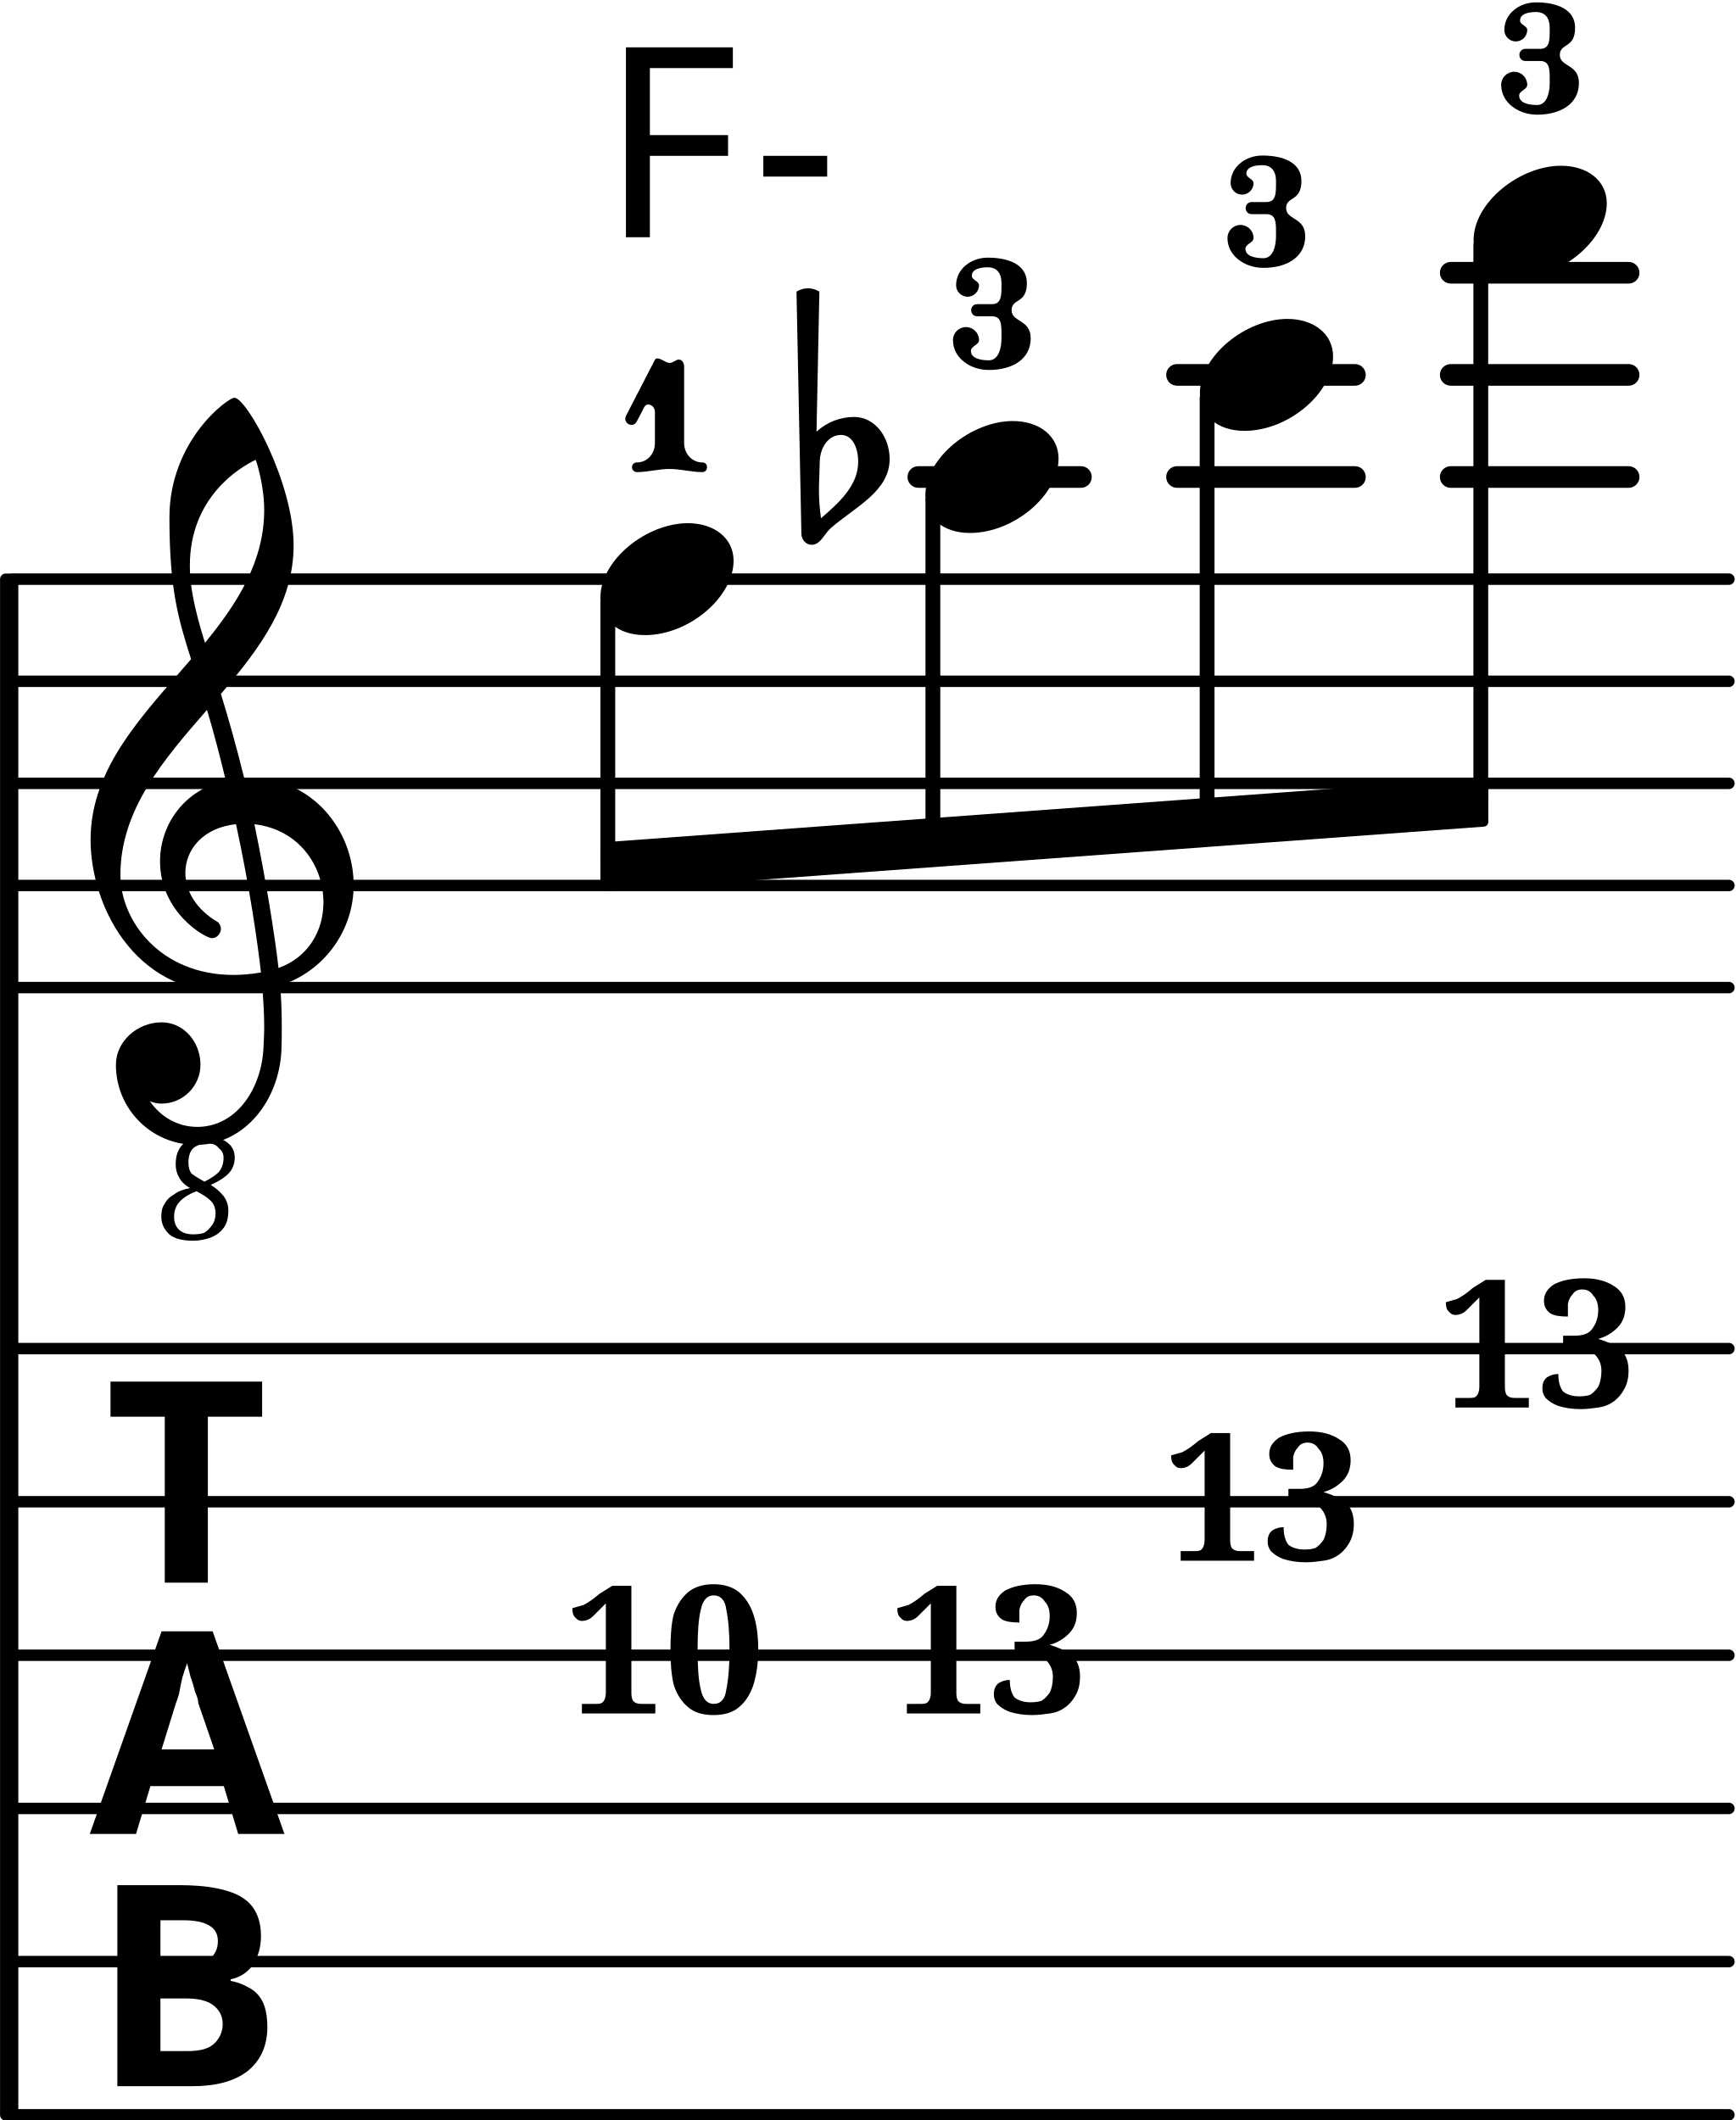
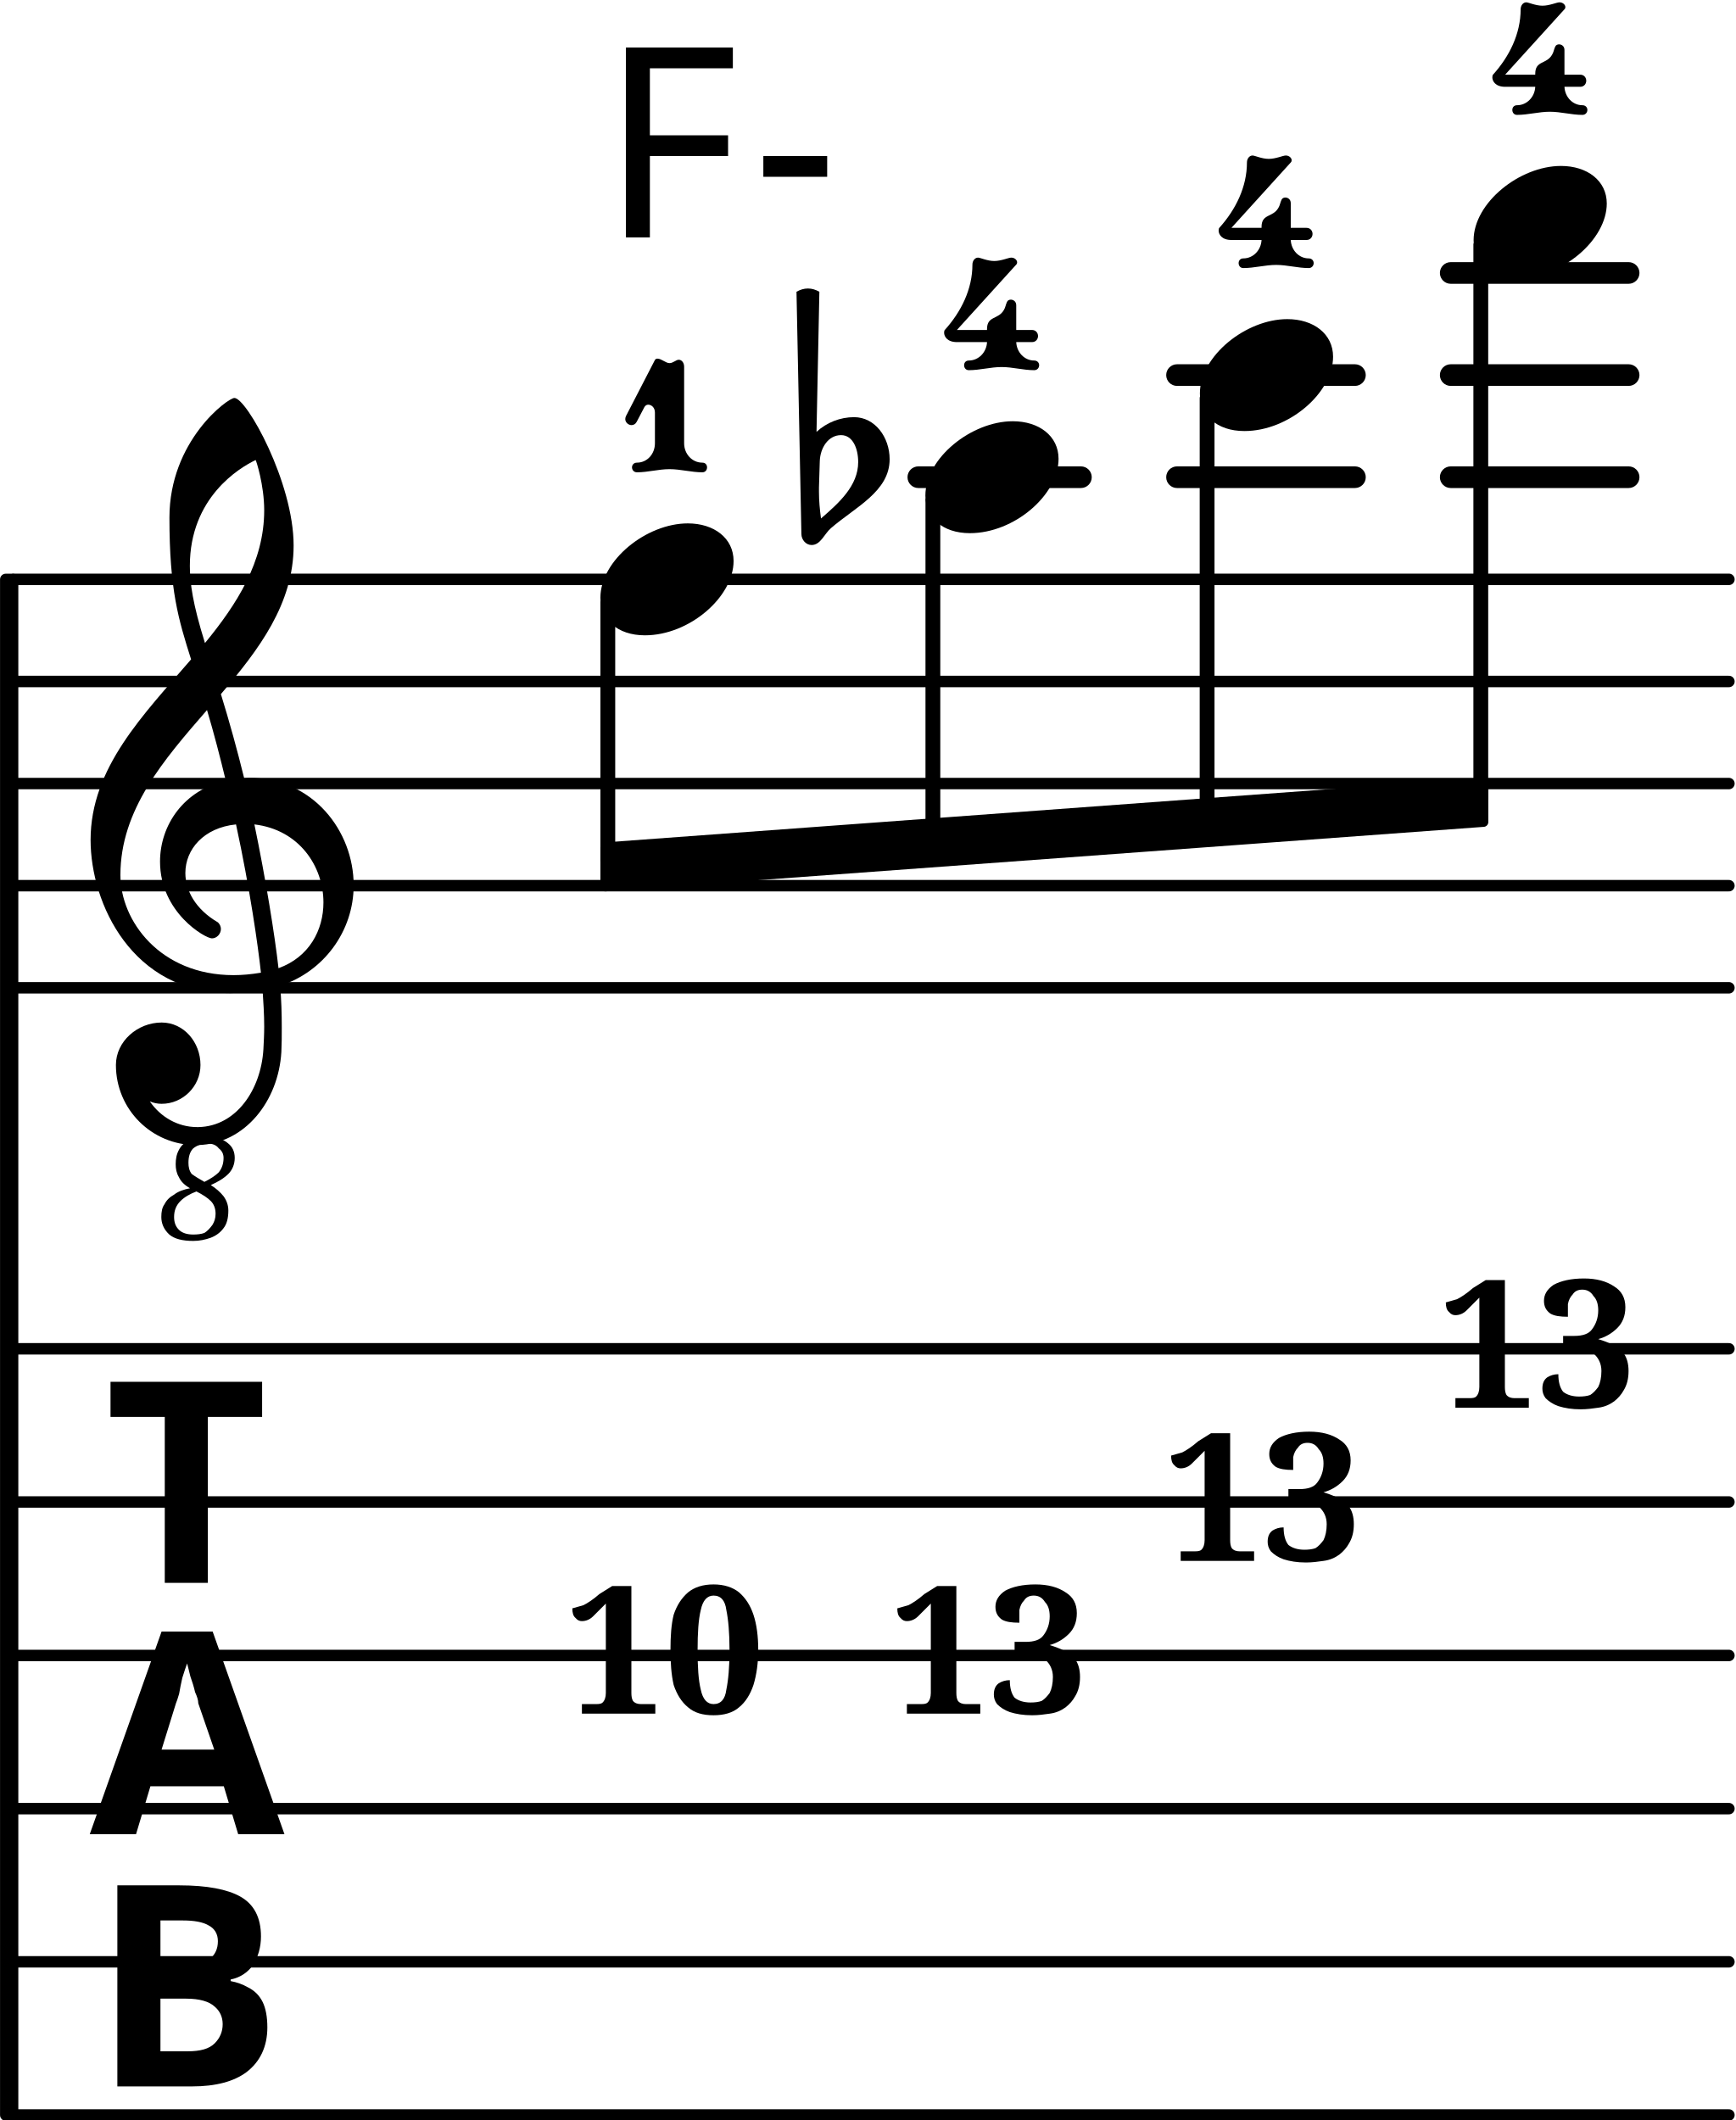
- <svg xmlns="http://www.w3.org/2000/svg" preserveAspectRatio="xMidYMid meet" viewBox="-0.079 -5.769 16.99 20.76">
+ <svg xmlns="http://www.w3.org/2000/svg" preserveAspectRatio="xMidYMid meet" viewBox="-0.079 -5.771 16.99 20.76">
  <g transform="translate(0, -3.098)">
    <rect x="14.02" y="-0.106" width="1.954" height="0.212" ry="0.106" fill="currentColor" />
  </g>
  <g transform="translate(0, -2.098)">
    <rect x="14.02" y="-0.106" width="1.954" height="0.212" ry="0.106" fill="currentColor" />
  </g>
  <g transform="translate(0, -1.098)">
    <rect x="14.02" y="-0.106" width="1.954" height="0.212" ry="0.106" fill="currentColor" />
  </g>
  <g transform="translate(0, -2.098)">
    <rect x="11.34" y="-0.106" width="1.954" height="0.212" ry="0.106" fill="currentColor" />
  </g>
  <g transform="translate(0, -1.098)">
    <rect x="11.34" y="-0.106" width="1.954" height="0.212" ry="0.106" fill="currentColor" />
  </g>
  <g transform="translate(0, -1.098)">
    <rect x="8.807" y="-0.106" width="1.804" height="0.212" ry="0.106" fill="currentColor" />
  </g>
  <g transform="translate(0, 3.902)">
    <line stroke-linejoin="round" stroke-linecap="round" stroke-width="0.112" stroke="currentColor" x1="0.056" y1="0" x2="16.85" y2="0" />
  </g>
  <g transform="translate(0, 2.902)">
    <line stroke-linejoin="round" stroke-linecap="round" stroke-width="0.112" stroke="currentColor" x1="0.056" y1="0" x2="16.85" y2="0" />
  </g>
  <g transform="translate(0, 1.902)">
    <line stroke-linejoin="round" stroke-linecap="round" stroke-width="0.112" stroke="currentColor" x1="0.056" y1="0" x2="16.85" y2="0" />
  </g>
  <g transform="translate(0, 0.9023)">
    <line stroke-linejoin="round" stroke-linecap="round" stroke-width="0.112" stroke="currentColor" x1="0.056" y1="0" x2="16.85" y2="0" />
  </g>
  <g transform="translate(0, -0.0977)">
    <line stroke-linejoin="round" stroke-linecap="round" stroke-width="0.112" stroke="currentColor" x1="0.056" y1="0" x2="16.85" y2="0" />
  </g>
  <g transform="translate(0, 14.94)">
    <line stroke-linejoin="round" stroke-linecap="round" stroke-width="0.112" stroke="currentColor" x1="0.056" y1="0" x2="16.85" y2="0" />
  </g>
  <g transform="translate(0, 13.44)">
    <line stroke-linejoin="round" stroke-linecap="round" stroke-width="0.112" stroke="currentColor" x1="0.056" y1="0" x2="16.85" y2="0" />
  </g>
  <g transform="translate(0, 11.94)">
    <line stroke-linejoin="round" stroke-linecap="round" stroke-width="0.112" stroke="currentColor" x1="0.056" y1="0" x2="16.85" y2="0" />
  </g>
  <g transform="translate(0, 10.44)">
    <line stroke-linejoin="round" stroke-linecap="round" stroke-width="0.112" stroke="currentColor" x1="0.056" y1="0" x2="16.85" y2="0" />
  </g>
  <g transform="translate(0, 8.937)">
    <line stroke-linejoin="round" stroke-linecap="round" stroke-width="0.112" stroke="currentColor" x1="0.056" y1="0" x2="16.85" y2="0" />
  </g>
  <g transform="translate(0, 7.437)">
    <line stroke-linejoin="round" stroke-linecap="round" stroke-width="0.112" stroke="currentColor" x1="0.056" y1="0" x2="16.85" y2="0" />
  </g>
  <g transform="translate(5.8, -3.446)">
    <text font-family="sans" font-size="2.616" text-anchor="start" fill="currentColor">
      <tspan>F</tspan>
    </text>
  </g>
  <g transform="translate(7.286, -3.446)">
    <text font-family="sans" font-size="2.616" text-anchor="start" fill="currentColor">
      <tspan>-</tspan>
    </text>
  </g>
  <g transform="translate(5.8, -0.0977)">
    <path transform="scale(0.004, -0.004)" d="M0 -45c0 92 113 182 214 182c64 0 112 -36 112 -92c0 -88 -108 -182 -217 -182c-68 0 -109 39 -109 92z" fill="currentColor" />
  </g>
  <g transform="translate(6.05, -1.146)">
    <path transform="scale(0.0022, -0.0022)" d="M194 486c16 0 29 15 41 15c13 0 24 -13 24 -31v-341c0 -47 35 -86 81 -86c14 0 21 -10 21 -21s-7 -22 -21 -22c-49 0 -97 14 -146 14s-96 -14 -145 -14c-14 0 -22 11 -22 22s8 21 22 21c46 0 80 39 80 86v137c0 23 -16 35 -30 35c-7 0 -13 -4 -17 -11l-34 -65 c-5 -10 -14 -15 -23 -15c-14 0 -28 12 -28 27c0 4 1 8 3 13l129 250c2 4 7 6 11 6c18 0 37 -20 54 -20z" fill="currentColor" />
  </g>
  <g transform="translate(0.8, 2.902)">
    <path transform="scale(0.004, -0.004)" d="M265 -635h-5c-108 0 -196 87 -196 196c0 58 53 104 112 104c54 0 95 -48 95 -104c0 -52 -43 -95 -95 -95c-10 0 -20 2 -29 6c26 -38 68 -63 116 -63h3zM403 150c28 -135 50 -272 59 -352c75 27 110 93 110 161c0 88 -59 178 -169 191zM75 26c0 -112 97 -245 277 -245 c21 0 43 2 67 6c-7 65 -27 206 -61 363c-79 -8 -124 -61 -124 -119c0 -43 25 -89 80 -121c5 -5 7 -11 7 -16c0 -12 -10 -23 -22 -23c-16 0 -127 63 -127 188c0 89 58 175 161 198c-14 58 -29 116 -46 173c-106 -122 -212 -244 -212 -404zM354 1194c30 0 145 -207 145 -361 c0 -143 -85 -255 -178 -364c21 -68 40 -137 57 -206c4 0 8 1 12 1c156 0 256 -130 256 -263c0 -113 -74 -212 -180 -246c3 -34 4 -68 4 -102c0 -20 0 -40 -1 -60c-7 -120 -89 -225 -204 -228l1 44c93 2 153 92 159 190c1 19 2 37 2 56c0 30 -2 60 -4 90 c-28 -5 -54 -8 -79 -8c-240 0 -342 219 -342 375c0 177 130 307 246 442c-31 98 -53 170 -53 347c0 188 143 293 159 293zM427 919c0 62 -20 123 -21 123c-40 -19 -161 -92 -161 -259c0 -42 7 -93 37 -189c78 95 145 199 145 325z" fill="currentColor" />
  </g>
  <g transform="translate(1.485, 6.365)">
    <text font-family="serif" font-style="italic" font-size="1.386" text-anchor="start" fill="currentColor">
      <tspan>8</tspan>
    </text>
  </g>
  <g transform="translate(5.447, 11.01)">
    <text font-family="serif" font-weight="bold" font-size="1.746" text-anchor="start" fill="currentColor">
      <tspan>10</tspan>
    </text>
  </g>
  <g transform="translate(0.9406, 9.729)">
    <text font-family="sans" font-weight="bold" font-size="2.772" text-anchor="start" fill="currentColor">
      <tspan>T</tspan>
    </text>
  </g>
  <g transform="translate(0.8, 12.19)">
    <text font-family="sans" font-weight="bold" font-size="2.772" text-anchor="start" fill="currentColor">
      <tspan>A</tspan>
    </text>
  </g>
  <g transform="translate(0.8201, 14.66)">
    <text font-family="sans" font-weight="bold" font-size="2.772" text-anchor="start" fill="currentColor">
      <tspan>B</tspan>
    </text>
  </g>
  <g transform="translate(5.872, 1.902)">
    <rect x="-0.072" y="-1.821" width="0.145" height="2.631" ry="0.047" fill="currentColor" />
  </g>
  <g transform="translate(8.982, -1.098)">
    <path transform="scale(0.004, -0.004)" d="M0 -45c0 92 113 182 214 182c64 0 112 -36 112 -92c0 -88 -108 -182 -217 -182c-68 0 -109 39 -109 92z" fill="currentColor" />
  </g>
-   <g transform="translate(9.252, -2.146)">
-     <path transform="scale(0.0022, -0.0022)" d="M261 266c0 -54 85 -40 85 -125c0 -94 -83 -141 -186 -141c-84 0 -160 54 -160 133c0 32 26 58 58 58s58 -26 58 -58c0 -22 -36 -26 -36 -48c0 -33 42 -42 80 -42c41 0 56 50 56 98v21c0 44 -2 77 -43 77h-65c-18 0 -27 14 -27 27s9 27 27 27h65c42 0 43 36 43 83v11 c0 43 -20 70 -61 70c-34 0 -71 -8 -71 -38c0 -19 32 -23 32 -42c0 -28 -23 -51 -51 -51s-51 23 -51 51c0 72 66 123 141 123c93 0 174 -31 174 -113c0 -94 -68 -67 -68 -121z" fill="currentColor" />
+   <g transform="translate(9.172, -2.146)">
+     <path transform="scale(0.0022, -0.0022)" d="M148 501c10 0 41 -15 72 -15c32 0 63 15 76 15c15 0 26 -11 26 -21c0 -4 -1 -7 -4 -10l-264 -291h134v4c0 60 50 41 75 85c7 11 8 24 14 36c3 7 10 10 17 10c11 0 24 -8 24 -25v-110h70c18 0 27 -14 27 -27s-9 -27 -27 -27h-70c2 -45 36 -82 80 -82c14 0 22 -10 22 -21 s-8 -22 -22 -22c-49 0 -96 14 -145 14s-97 -14 -146 -14c-14 0 -21 11 -21 22s7 21 21 21c44 0 79 37 81 82h-134c-43 0 -57 25 -57 42c0 5 1 10 3 12c73 81 123 182 123 291c0 17 11 31 25 31z" fill="currentColor" />
  </g>
  <g transform="translate(8.629, 11.01)">
    <text font-family="serif" font-weight="bold" font-size="1.746" text-anchor="start" fill="currentColor">
      <tspan>13</tspan>
    </text>
  </g>
  <g transform="translate(9.055, 1.902)">
    <rect x="-0.072" y="-2.821" width="0.145" height="3.4" ry="0.047" fill="currentColor" />
  </g>
  <g transform="translate(7.832, -1.098)">
    <path transform="scale(0.004, -0.004)" d="M29 39l-2 -64v-11c0 -22 2 -43 5 -65c44 38 91 80 91 138c0 33 -13 66 -42 66c-31 0 -51 -31 -52 -64zM-28 454c9 5 18 8 28 8s19 -3 28 -8l-7 -343c25 23 58 36 92 36c51 0 87 -49 87 -103c0 -79 -84 -117 -144 -169c-16 -14 -25 -41 -47 -41c-14 0 -25 13 -25 27z" fill="currentColor" />
  </g>
  <g transform="translate(-0.0786, 7.42)">
    <rect x="0" y="-7.573" width="0.179" height="15.15" ry="0.056" fill="currentColor" />
  </g>
  <g transform="translate(11.67, -2.098)">
    <path transform="scale(0.004, -0.004)" d="M0 -45c0 92 113 182 214 182c64 0 112 -36 112 -92c0 -88 -108 -182 -217 -182c-68 0 -109 39 -109 92z" fill="currentColor" />
  </g>
-   <g transform="translate(11.94, -3.146)">
-     <path transform="scale(0.0022, -0.0022)" d="M261 266c0 -54 85 -40 85 -125c0 -94 -83 -141 -186 -141c-84 0 -160 54 -160 133c0 32 26 58 58 58s58 -26 58 -58c0 -22 -36 -26 -36 -48c0 -33 42 -42 80 -42c41 0 56 50 56 98v21c0 44 -2 77 -43 77h-65c-18 0 -27 14 -27 27s9 27 27 27h65c42 0 43 36 43 83v11 c0 43 -20 70 -61 70c-34 0 -71 -8 -71 -38c0 -19 32 -23 32 -42c0 -28 -23 -51 -51 -51s-51 23 -51 51c0 72 66 123 141 123c93 0 174 -31 174 -113c0 -94 -68 -67 -68 -121z" fill="currentColor" />
+   <g transform="translate(11.86, -3.146)">
+     <path transform="scale(0.0022, -0.0022)" d="M148 501c10 0 41 -15 72 -15c32 0 63 15 76 15c15 0 26 -11 26 -21c0 -4 -1 -7 -4 -10l-264 -291h134v4c0 60 50 41 75 85c7 11 8 24 14 36c3 7 10 10 17 10c11 0 24 -8 24 -25v-110h70c18 0 27 -14 27 -27s-9 -27 -27 -27h-70c2 -45 36 -82 80 -82c14 0 22 -10 22 -21 s-8 -22 -22 -22c-49 0 -96 14 -145 14s-97 -14 -146 -14c-14 0 -21 11 -21 22s7 21 21 21c44 0 79 37 81 82h-134c-43 0 -57 25 -57 42c0 5 1 10 3 12c73 81 123 182 123 291c0 17 11 31 25 31z" fill="currentColor" />
  </g>
  <g transform="translate(11.31, 9.514)">
    <text font-family="serif" font-weight="bold" font-size="1.746" text-anchor="start" fill="currentColor">
      <tspan>13</tspan>
    </text>
  </g>
  <g transform="translate(11.74, 1.902)">
    <rect x="-0.072" y="-3.821" width="0.145" height="4.205" ry="0.047" fill="currentColor" />
  </g>
  <g transform="translate(14.35, -3.598)">
    <path transform="scale(0.004, -0.004)" d="M0 -45c0 92 113 182 214 182c64 0 112 -36 112 -92c0 -88 -108 -182 -217 -182c-68 0 -109 39 -109 92z" fill="currentColor" />
  </g>
-   <g transform="translate(14.62, -4.646)">
-     <path transform="scale(0.0022, -0.0022)" d="M261 266c0 -54 85 -40 85 -125c0 -94 -83 -141 -186 -141c-84 0 -160 54 -160 133c0 32 26 58 58 58s58 -26 58 -58c0 -22 -36 -26 -36 -48c0 -33 42 -42 80 -42c41 0 56 50 56 98v21c0 44 -2 77 -43 77h-65c-18 0 -27 14 -27 27s9 27 27 27h65c42 0 43 36 43 83v11 c0 43 -20 70 -61 70c-34 0 -71 -8 -71 -38c0 -19 32 -23 32 -42c0 -28 -23 -51 -51 -51s-51 23 -51 51c0 72 66 123 141 123c93 0 174 -31 174 -113c0 -94 -68 -67 -68 -121z" fill="currentColor" />
+   <g transform="translate(14.54, -4.646)">
+     <path transform="scale(0.0022, -0.0022)" d="M148 501c10 0 41 -15 72 -15c32 0 63 15 76 15c15 0 26 -11 26 -21c0 -4 -1 -7 -4 -10l-264 -291h134v4c0 60 50 41 75 85c7 11 8 24 14 36c3 7 10 10 17 10c11 0 24 -8 24 -25v-110h70c18 0 27 -14 27 -27s-9 -27 -27 -27h-70c2 -45 36 -82 80 -82c14 0 22 -10 22 -21 s-8 -22 -22 -22c-49 0 -96 14 -145 14s-97 -14 -146 -14c-14 0 -21 11 -21 22s7 21 21 21c44 0 79 37 81 82h-134c-43 0 -57 25 -57 42c0 5 1 10 3 12c73 81 123 182 123 291c0 17 11 31 25 31z" fill="currentColor" />
  </g>
  <g transform="translate(14, 8.014)">
    <text font-family="serif" font-weight="bold" font-size="1.746" text-anchor="start" fill="currentColor">
      <tspan>13</tspan>
    </text>
  </g>
  <g transform="translate(14.42, 1.902)">
    <rect x="-0.072" y="-5.321" width="0.145" height="5.51" ry="0.047" fill="currentColor" />
  </g>
  <g transform="translate(5.8, 2.718)">
    <polygon stroke-linejoin="round" stroke-linecap="round" stroke-width="0.094" fill="currentColor" stroke="currentColor" points="8.647 -0.825 8.647 -0.439 0.047 0.193 0.047 -0.193" />
  </g>
</svg>
